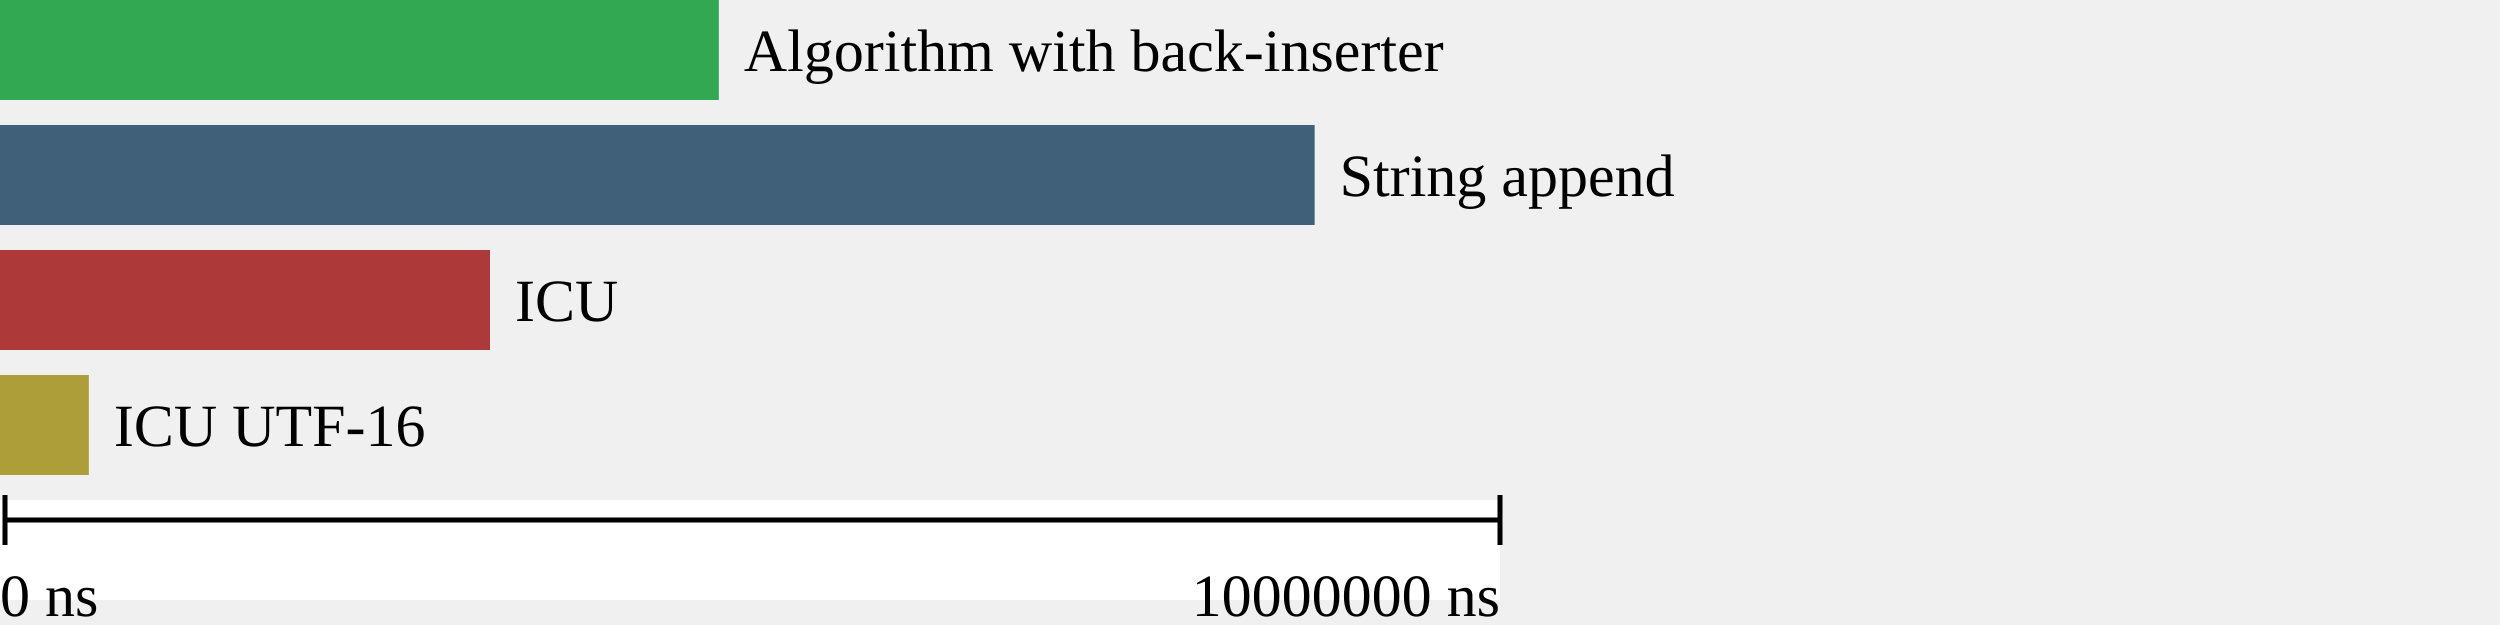
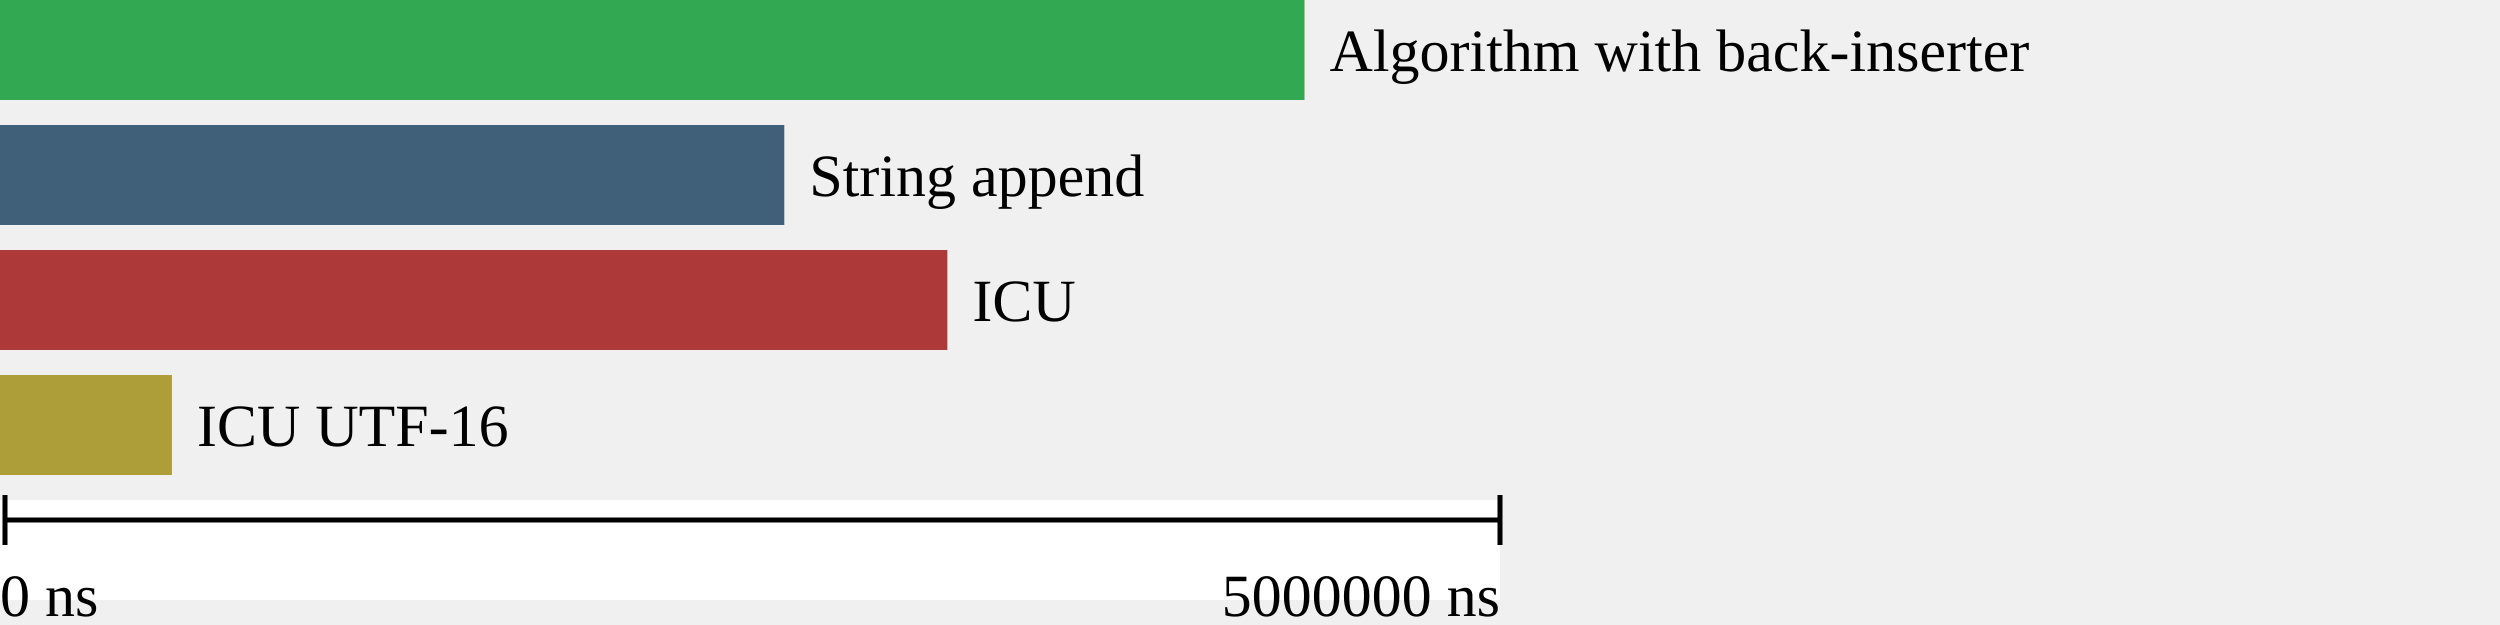
<svg xmlns="http://www.w3.org/2000/svg" version="1.1" width="500" height="125">
-   <rect width="143.766" height="20" y="0" fill="#32a852" />
-   <text x="148.766" y="10.0" dy=".35em" fill="black">Algorithm with back-inserter</text>
-   <rect width="262.929" height="20" y="25" fill="#3f6078" />
-   <text x="267.929" y="35.0" dy=".35em" fill="black">String append</text>
-   <rect width="97.997" height="20" y="50" fill="#ad3939" />
-   <text x="102.997" y="60.0" dy=".35em" fill="black">ICU</text>
-   <rect width="17.766" height="20" y="75" fill="#ad9e39" />
-   <text x="22.766" y="85.0" dy=".35em" fill="black">ICU UTF-16</text>
+   <rect width="260.903" height="20" y="0" fill="#32a852" />
+   <text x="265.903" y="10.0" dy=".35em" fill="black">Algorithm with back-inserter</text>
+   <rect width="156.858" height="20" y="25" fill="#3f6078" />
+   <text x="161.858" y="35.0" dy=".35em" fill="black">String append</text>
+   <rect width="189.47" height="20" y="50" fill="#ad3939" />
+   <text x="194.47" y="60.0" dy=".35em" fill="black">ICU</text>
+   <rect width="34.388" height="20" y="75" fill="#ad9e39" />
+   <text x="39.388" y="85.0" dy=".35em" fill="black">ICU UTF-16</text>
  <rect width="300" height="20" y="100" fill="white" />
  <line x1="1" y1="104" x2="300" y2="104" stroke="black" fill="black" />
  <line x1="1" y1="99" x2="1" y2="109" stroke="black" fill="black" />
  <line x1="300" y1="99" x2="300" y2="109" stroke="black" fill="black" />
  <text x="0" y="119.0" dy=".35em" fill="black">0 ns</text>
-   <text x="300" y="119.0" dy=".35em" text-anchor="end" fill="black">10000000 ns</text>
+   <text x="300" y="119.0" dy=".35em" text-anchor="end" fill="black">5000000 ns</text>
</svg>
